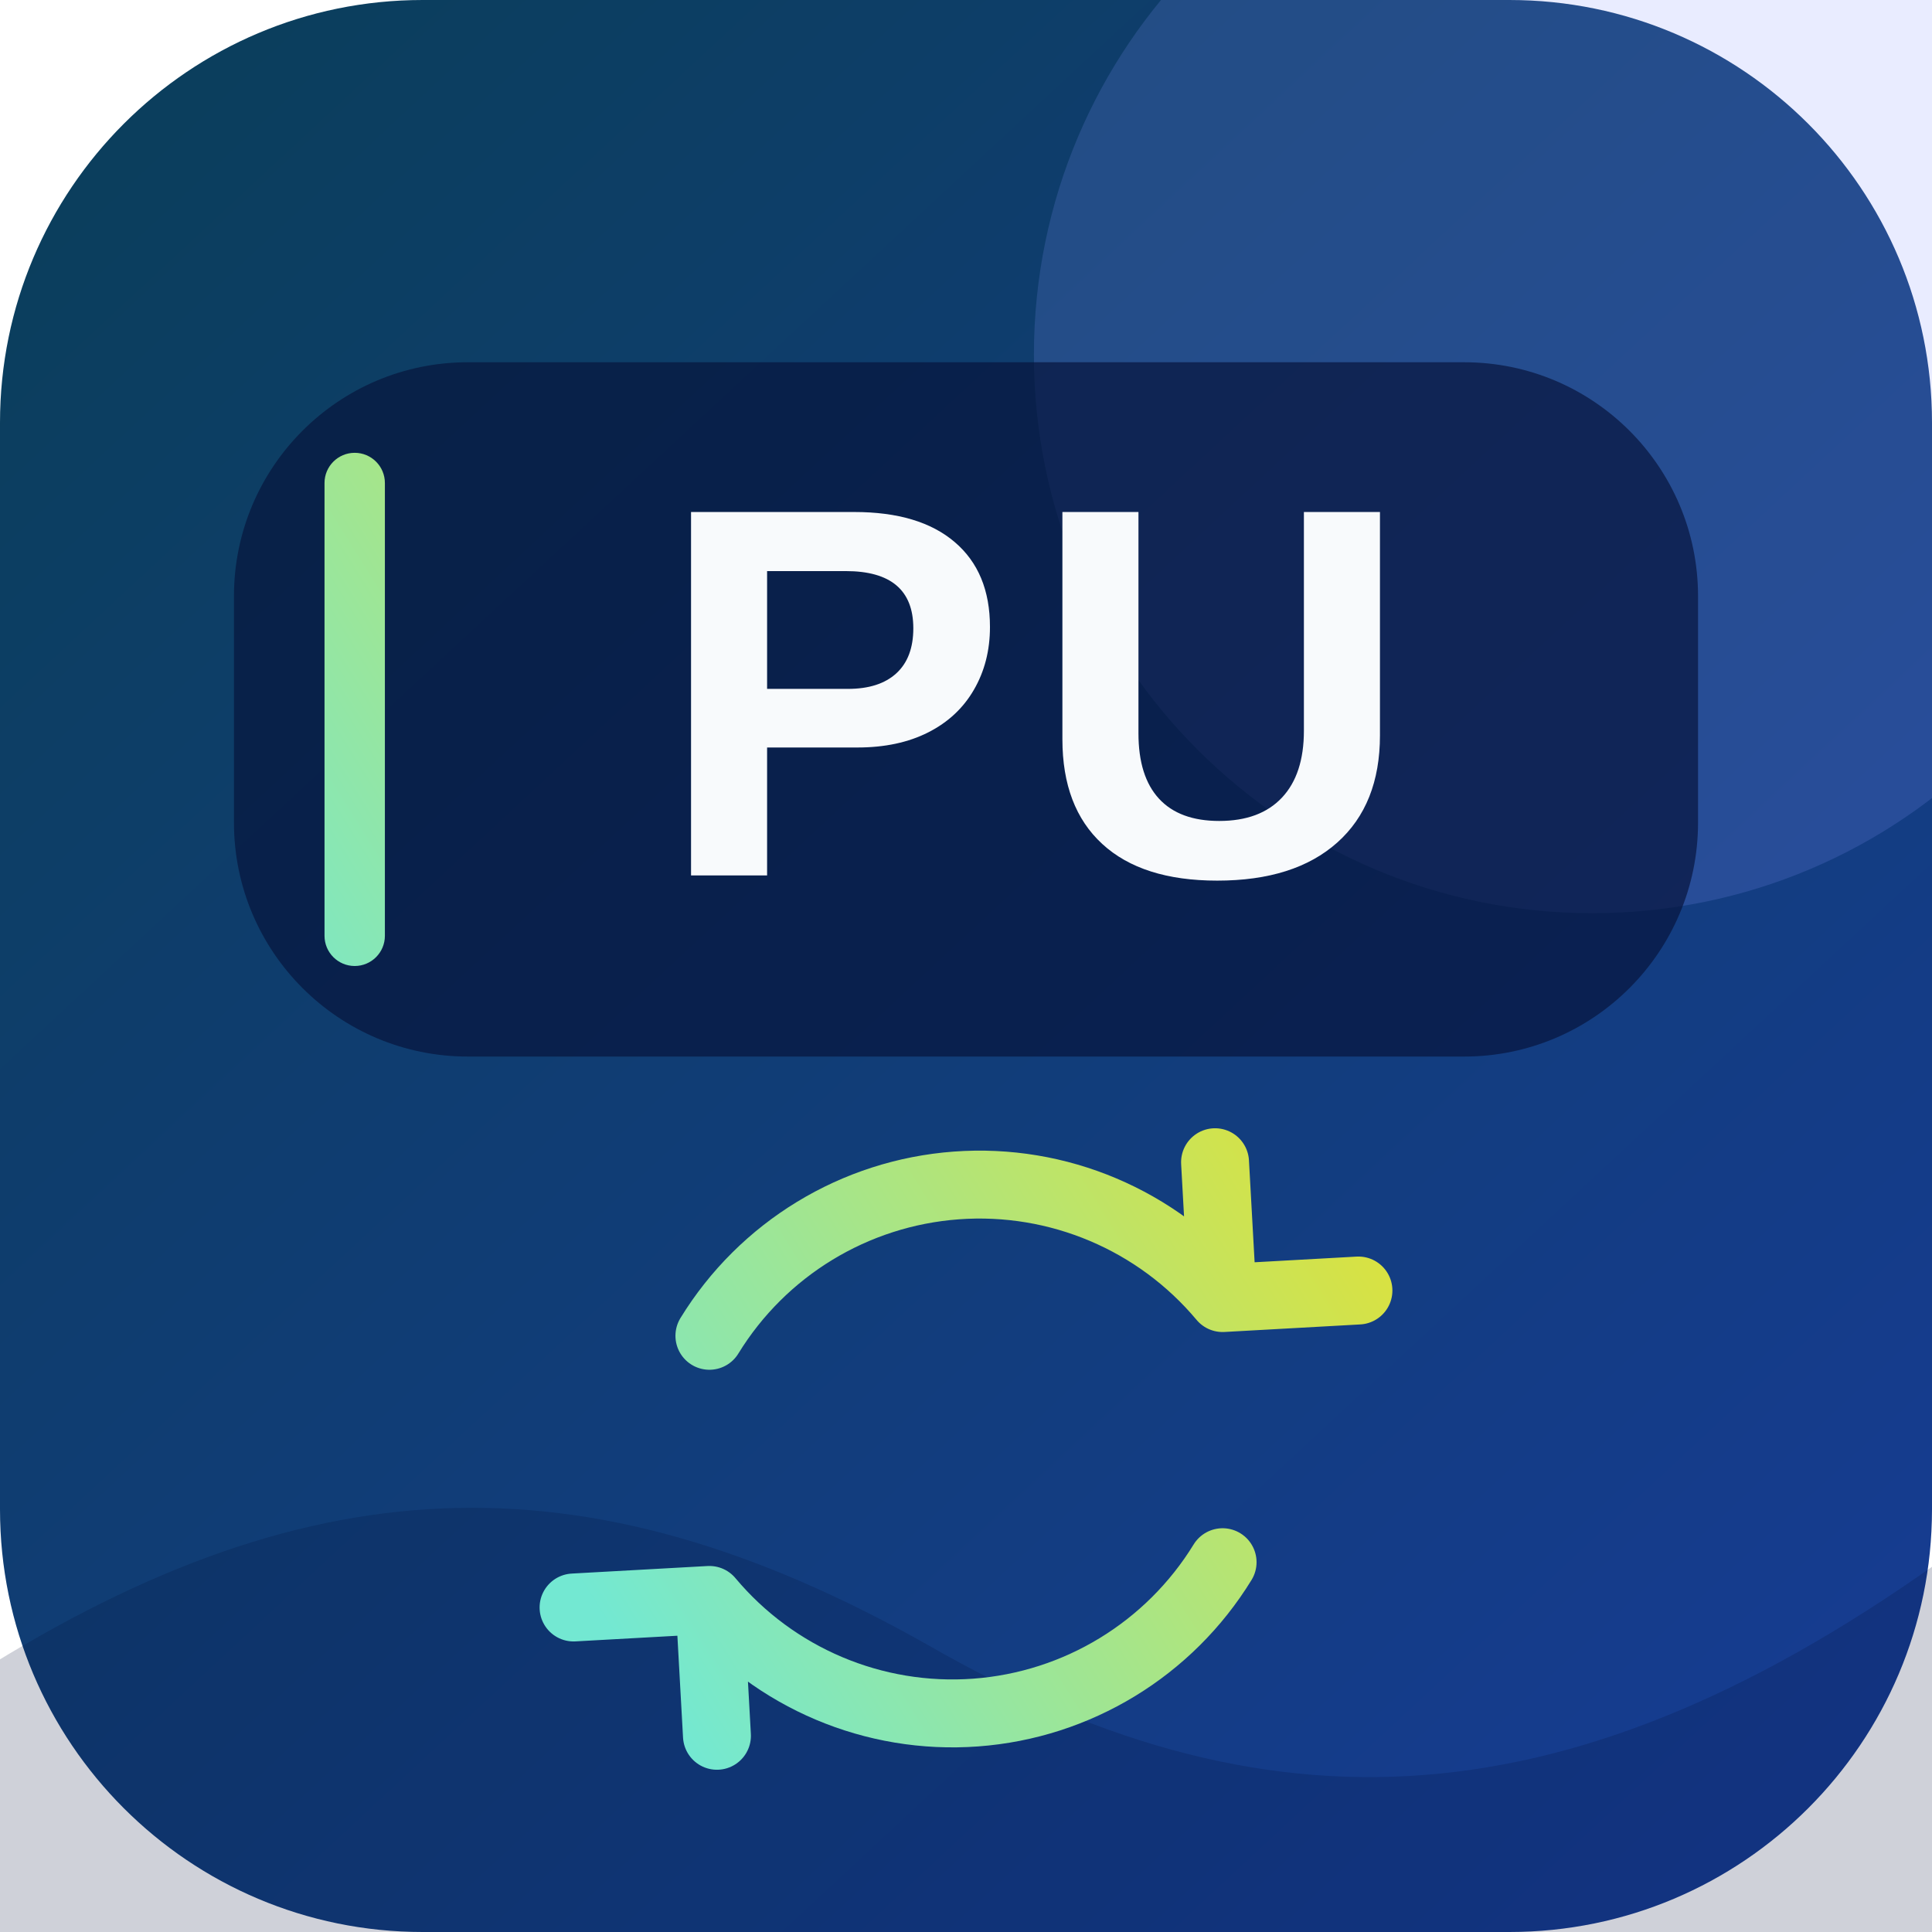
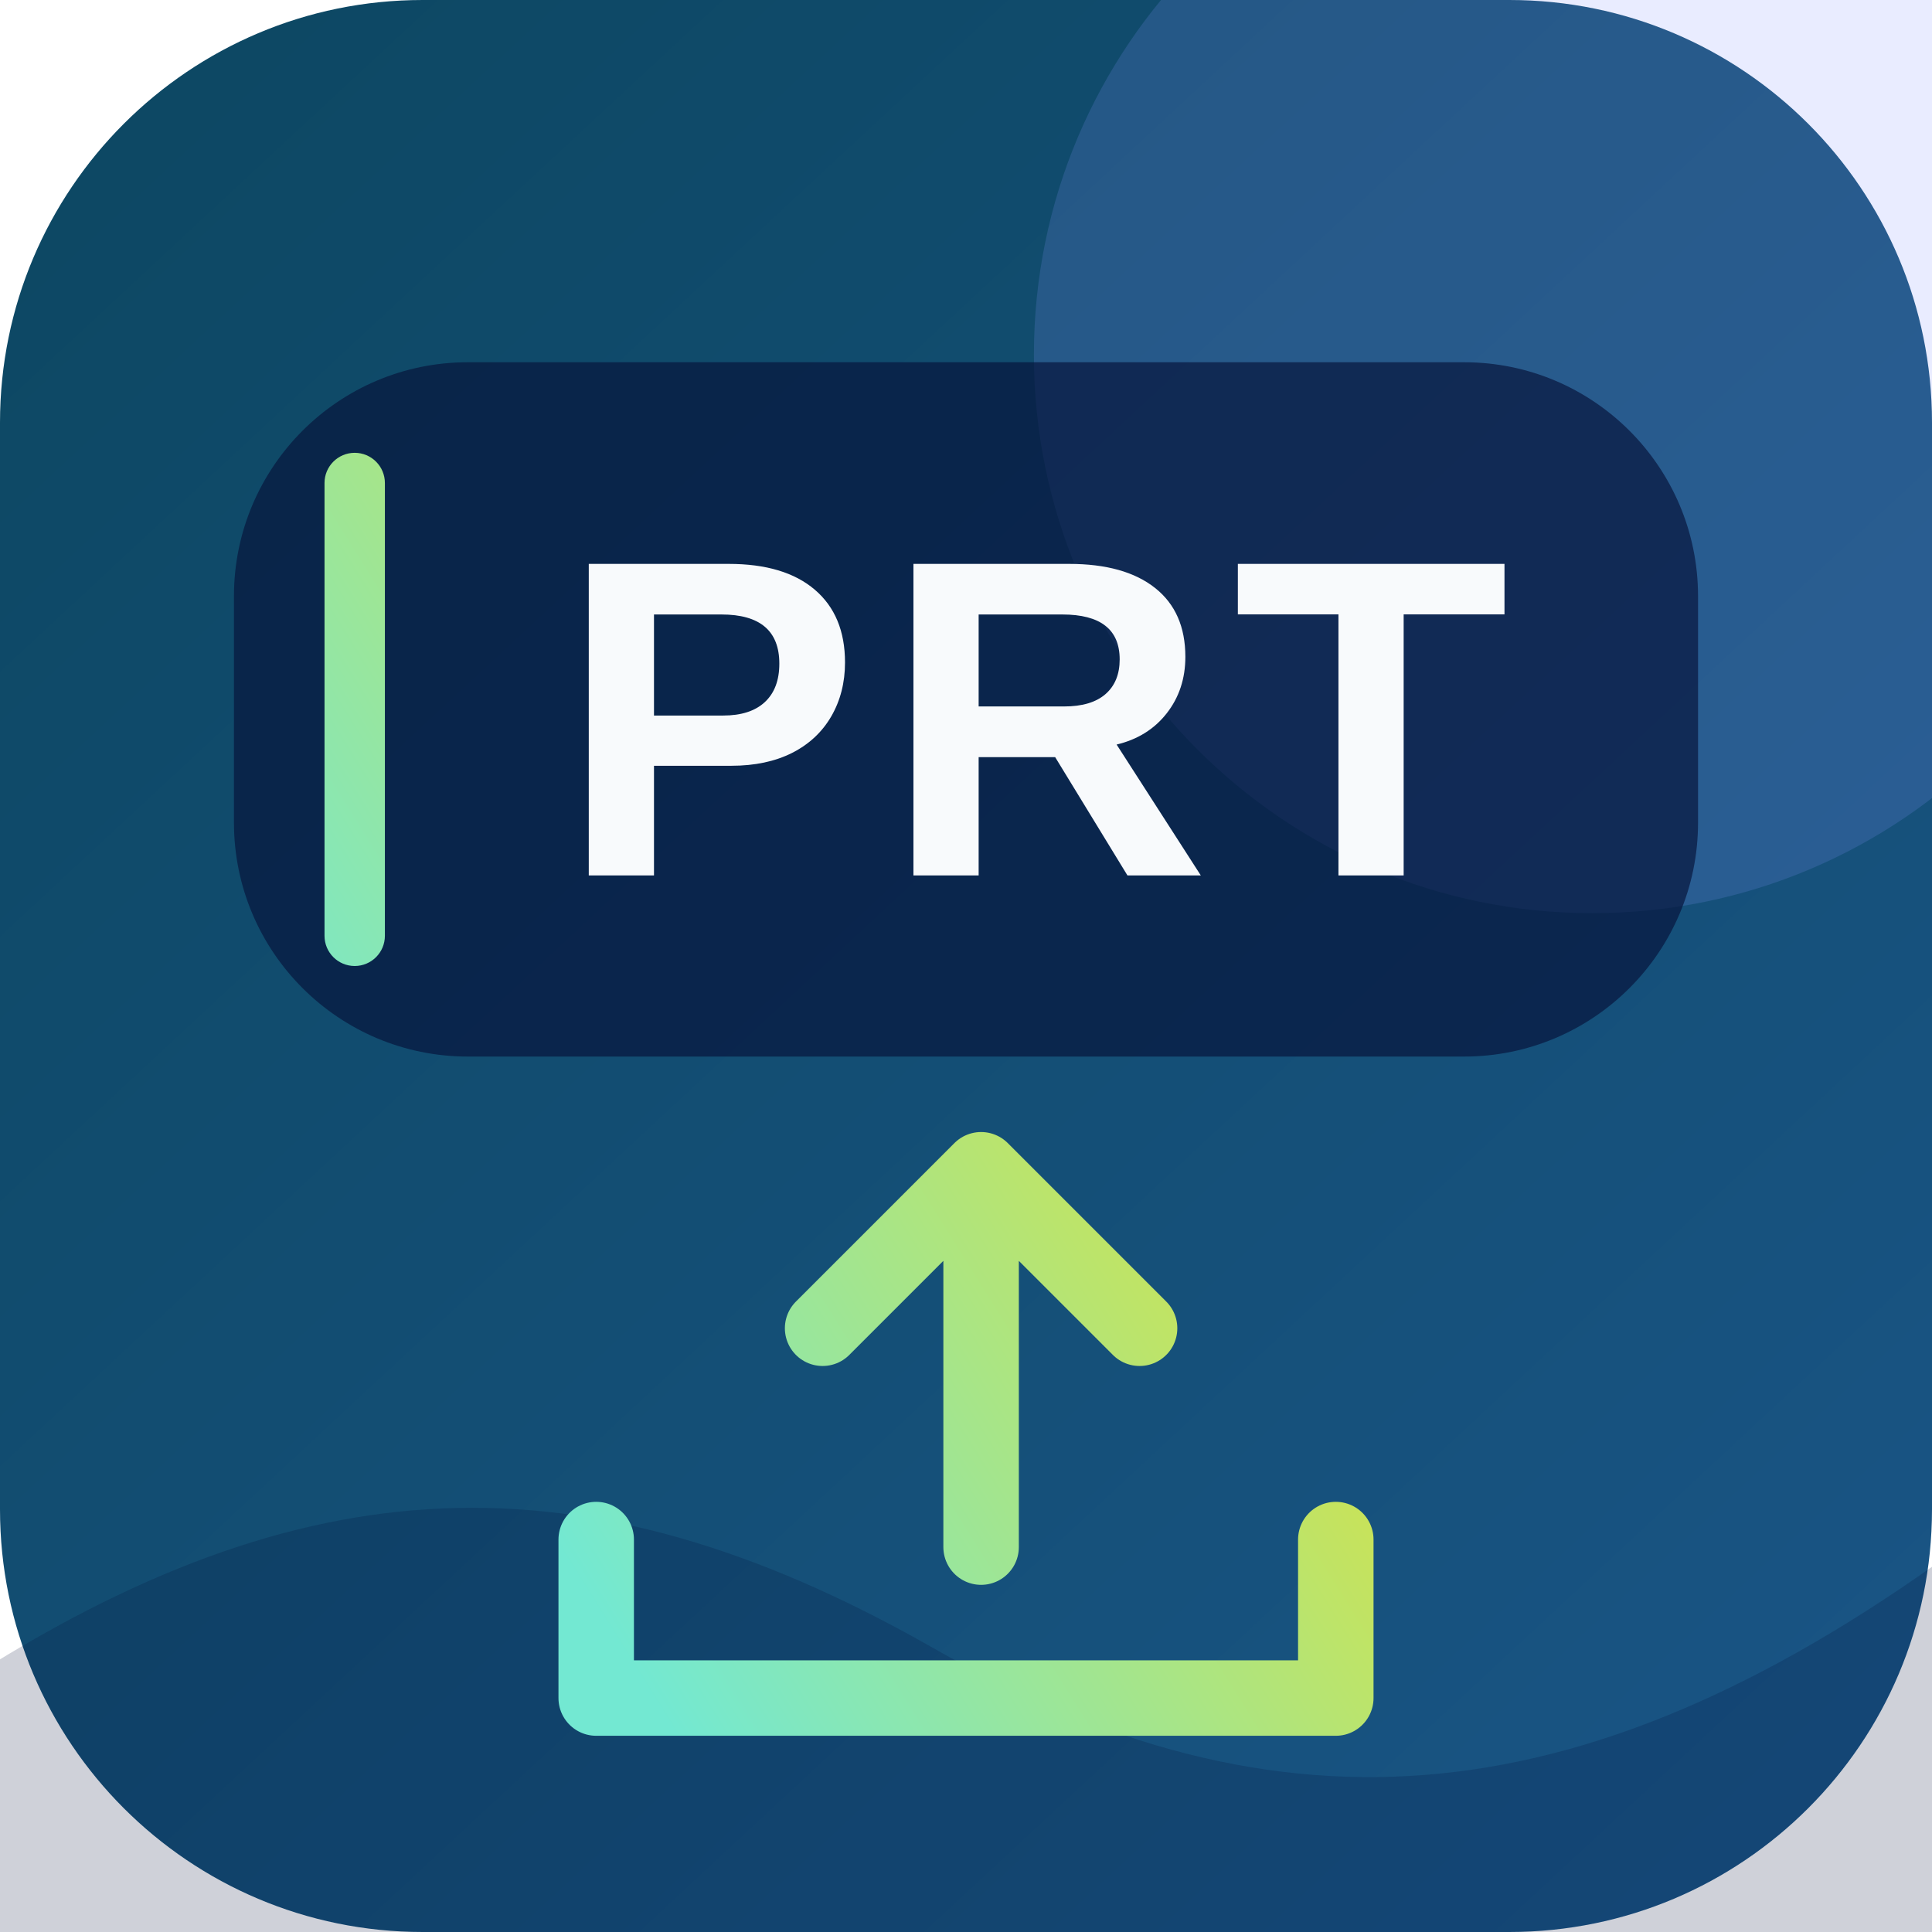
<svg xmlns="http://www.w3.org/2000/svg" viewBox="0 0 256 256" role="img" aria-labelledby="title desc">
  <defs>
    <linearGradient id="background" x1="23" y1="15" x2="233" y2="241" gradientUnits="userSpaceOnUse">
-       <stop stop-color="#0B3E5D" />
-       <stop offset="1" stop-color="#163C91" />
+       <stop stop-color="#0D4864" />
+       <stop offset="1" stop-color="#195484" />
    </linearGradient>
    <linearGradient id="accent" x1="82" y1="218" x2="178" y2="158" gradientUnits="userSpaceOnUse">
      <stop stop-color="#73E8D2" />
      <stop offset="1" stop-color="#D9E241" />
    </linearGradient>
  </defs>
  <rect width="256" height="256" rx="56" fill="url(#background)" />
  <circle cx="211" cy="47" r="74" fill="#8496FF" opacity=".18" />
  <path d="M-5 223c45-29 82-31 128-5 47 27 88 23 138-14v62H-5Z" fill="#020B35" opacity=".19" />
  <rect x="31" y="48" width="194" height="92" rx="31" fill="#07143C" fill-opacity=".68" />
  <rect x="43" y="60" width="8" height="68" rx="4" fill="url(#accent)" />
-   <text x="137" y="116" fill="#F8FAFC" font-family="Arial, Helvetica, sans-serif" font-size="70" font-weight="800" letter-spacing="3" text-anchor="middle">PU</text>
-   <path d="M94 177a42 42 0 0 1 68-5m0 0-1-18m1 18 18-1M162 207a42 42 0 0 1-68 5m0 0 1 18m-1-18-18 1" fill="none" stroke="url(#accent)" stroke-linecap="round" stroke-linejoin="round" stroke-width="9" />
+   <text x="137" y="116" fill="#F8FAFC" font-family="Arial, Helvetica, sans-serif" font-size="60" font-weight="800" letter-spacing="3" text-anchor="middle">PRT</text>
+   <path d="M79 204v21h98v-21M130 205v-50m0 0-21 21m21-21 21 21" fill="none" stroke="url(#accent)" stroke-linecap="round" stroke-linejoin="round" stroke-width="10" />
</svg>
